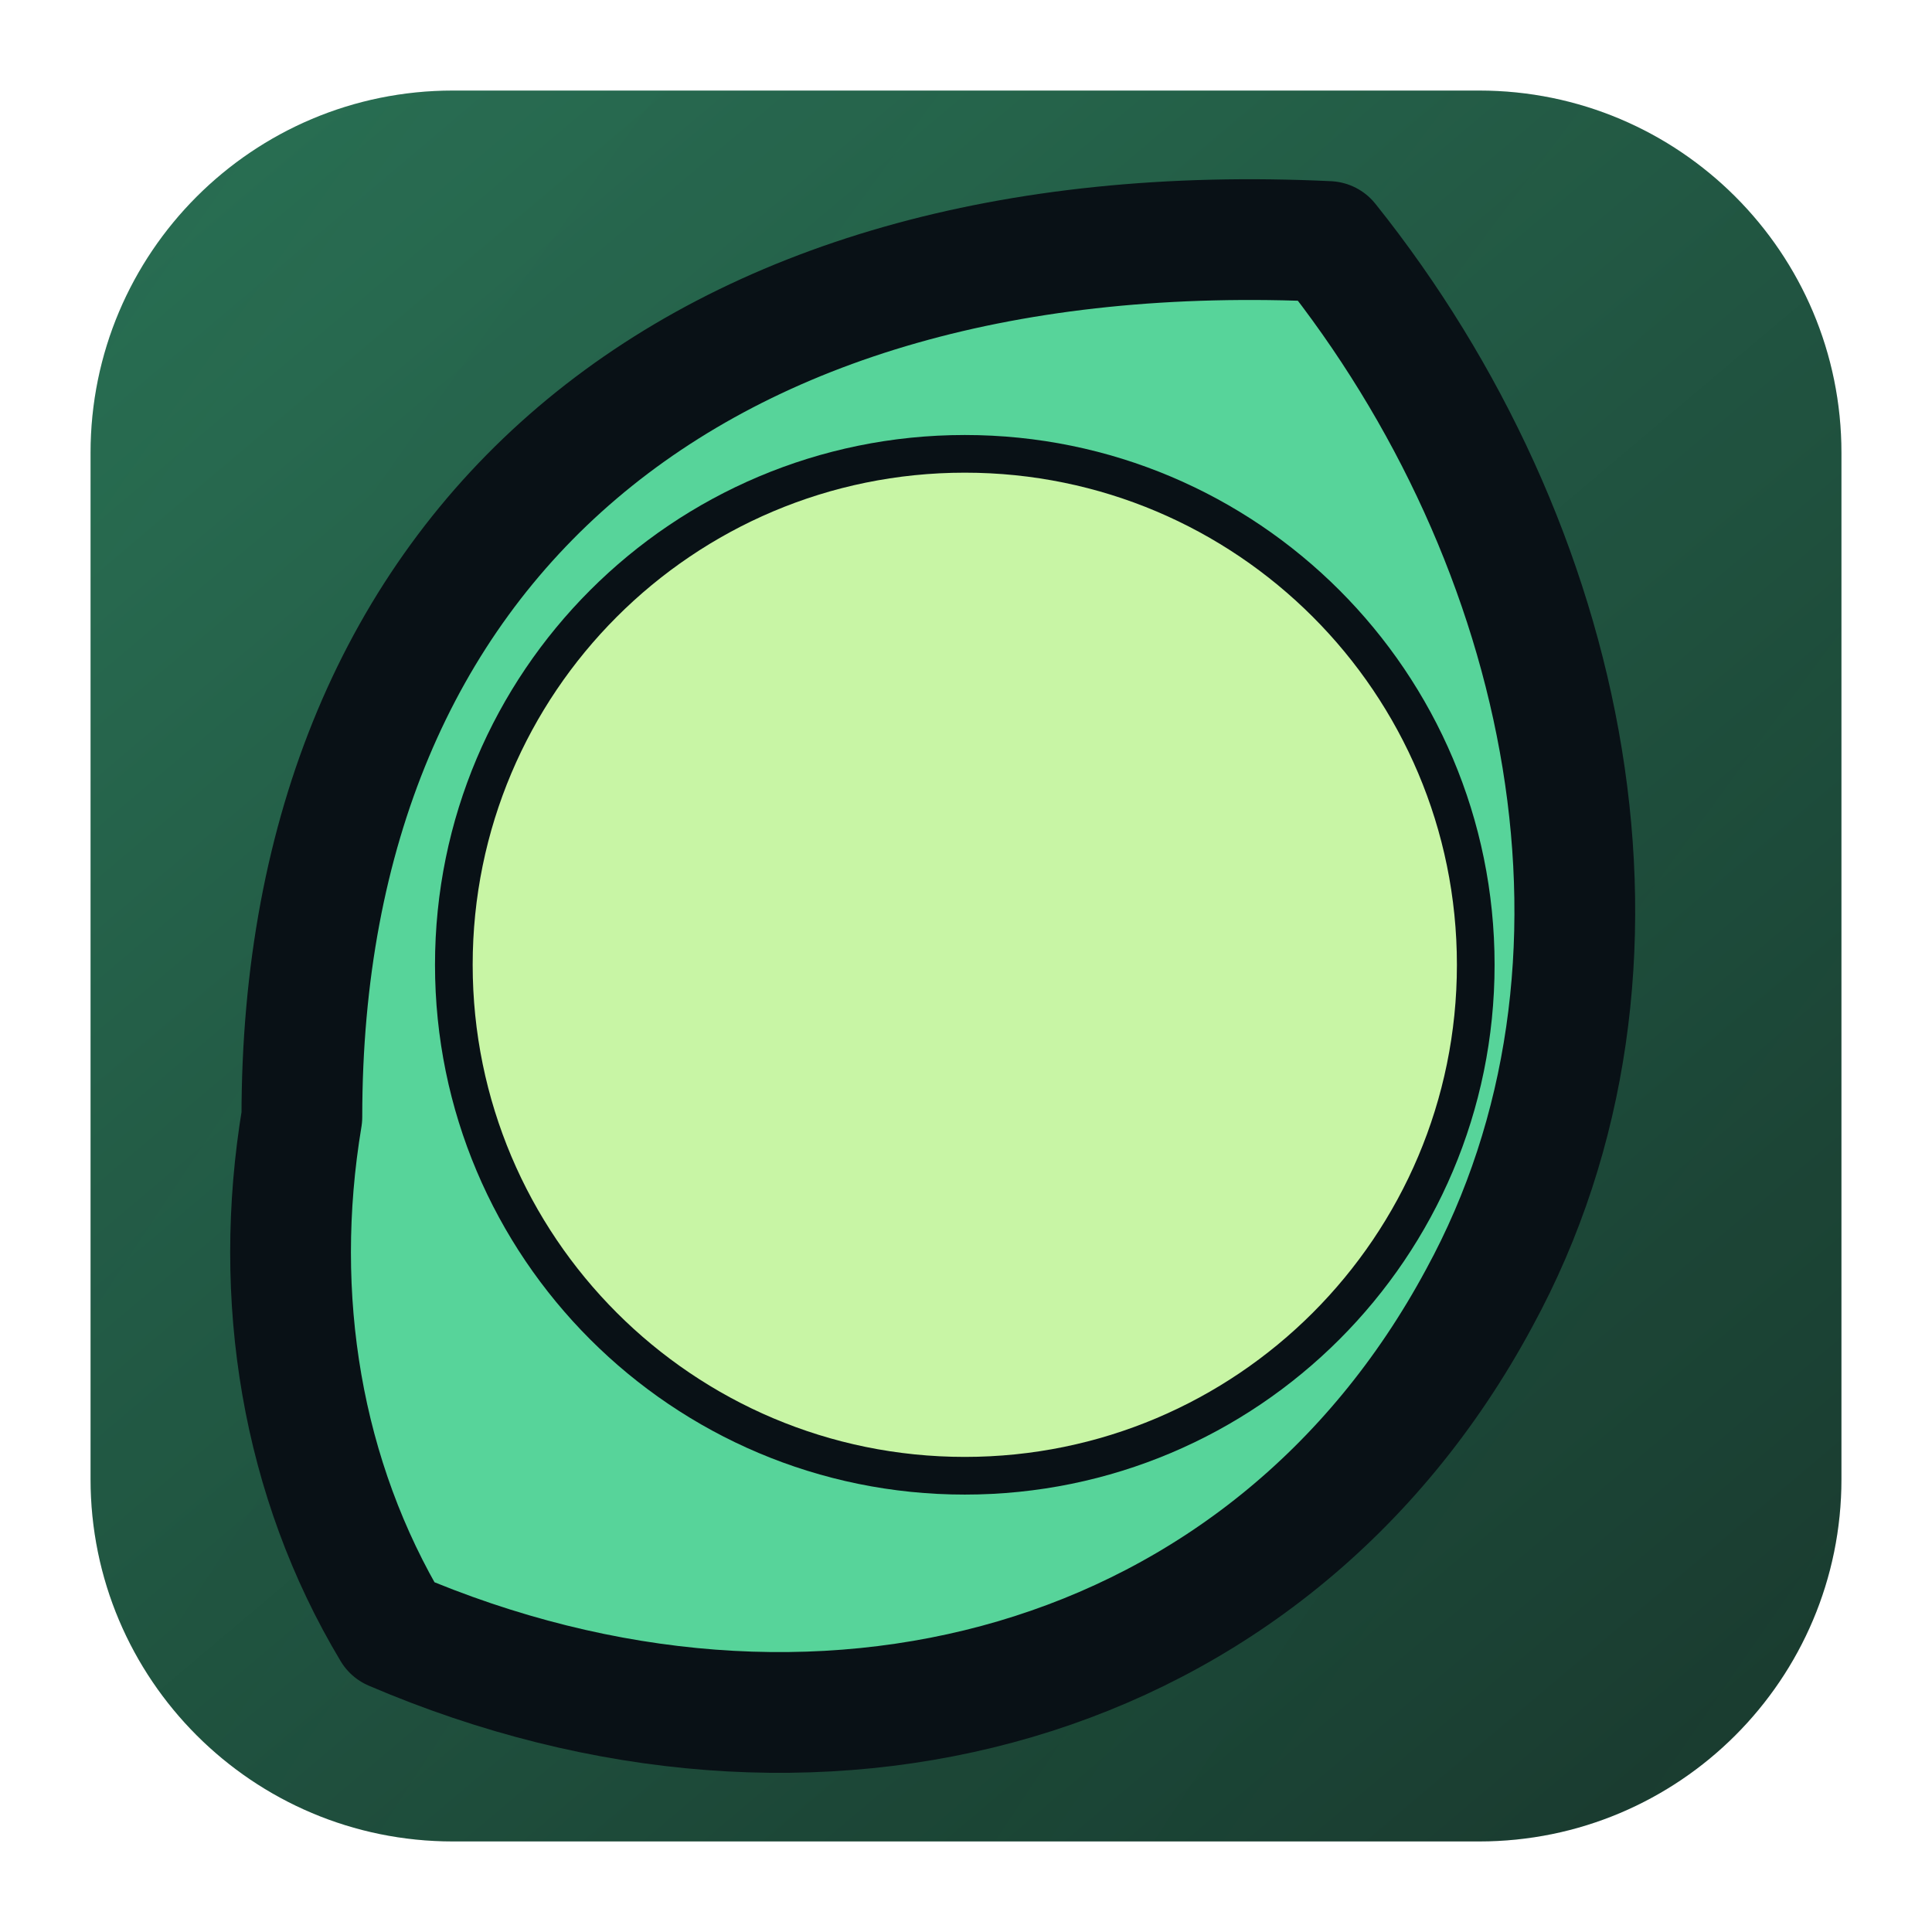
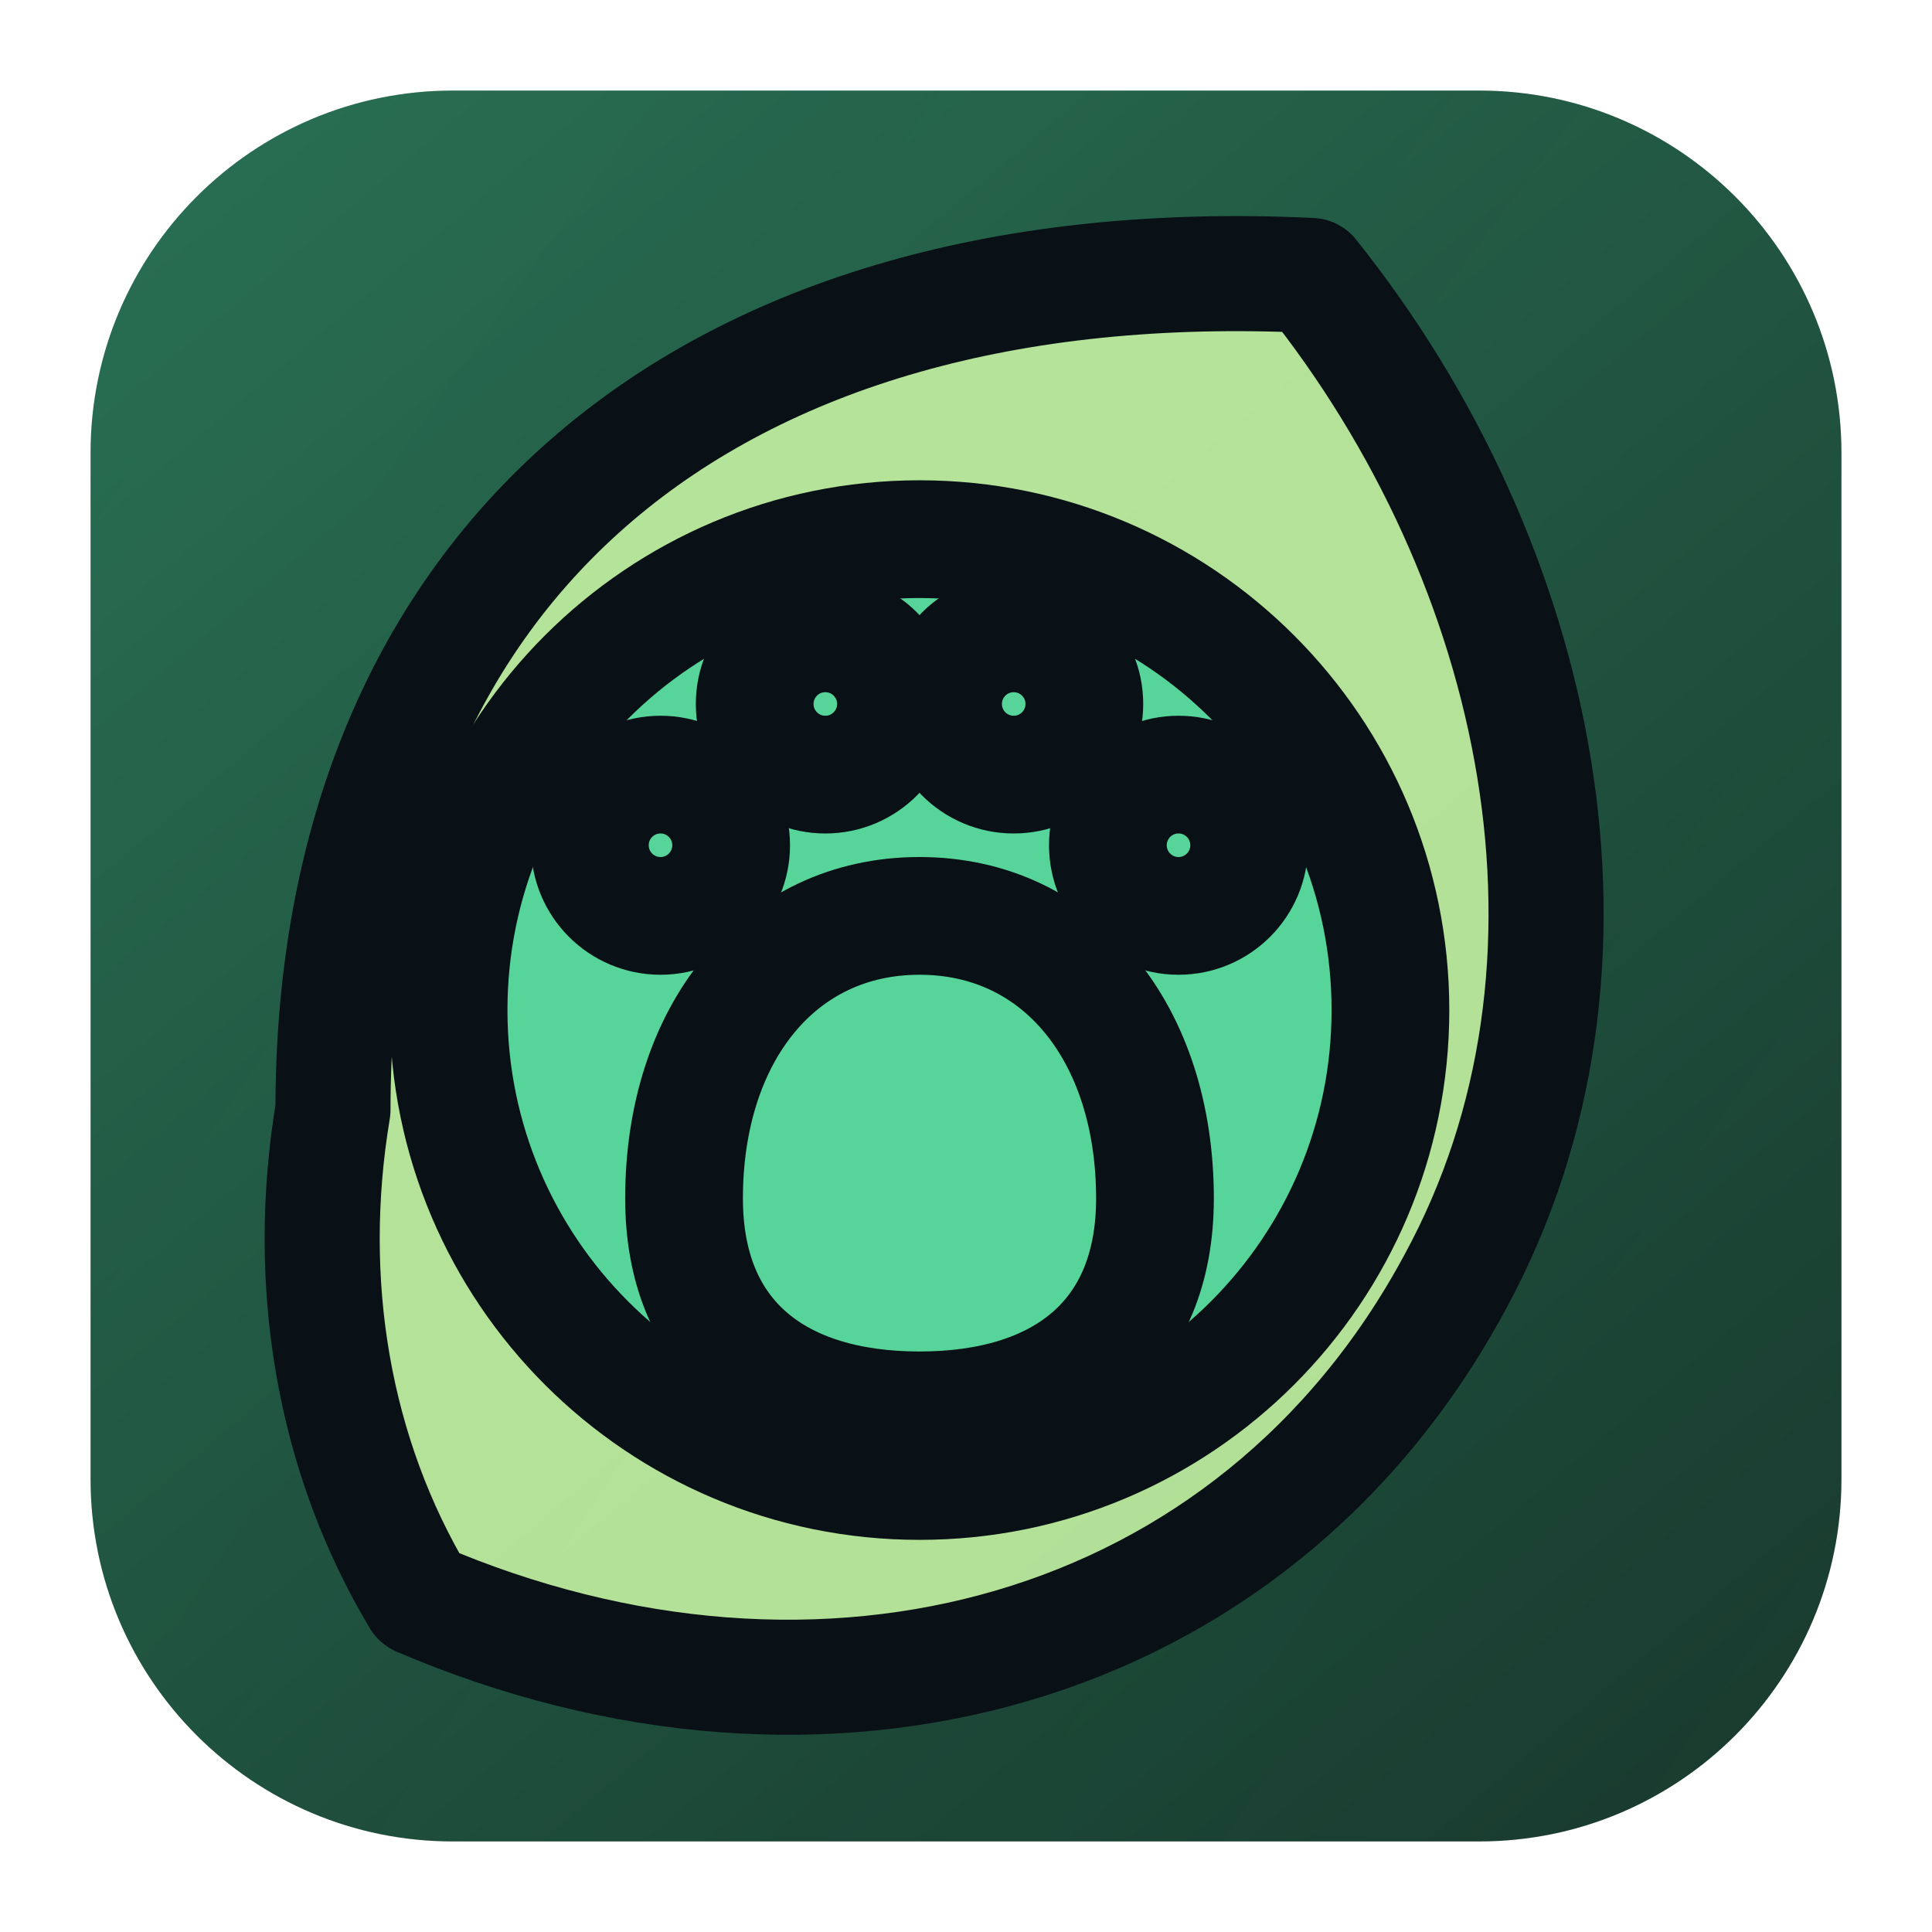
<svg xmlns="http://www.w3.org/2000/svg" viewBox="0 0 64 64" data-icon-canvas="full" data-icon-style="warrior-block" data-icon-kind="talent" data-icon-key="bear-talent-mark-of-the-wild">
  <defs>
    <linearGradient id="bg" x1="8" y1="4" x2="57" y2="62" gradientUnits="userSpaceOnUse">
      <stop stop-color="#23664d" />
      <stop offset="1" stop-color="#102b24" />
    </linearGradient>
    <radialGradient id="glow" cx="0" cy="0" r="1" gradientTransform="translate(23 18) rotate(48) scale(38)">
      <stop stop-color="#c8f5a5" stop-opacity=".3" />
      <stop offset="1" stop-color="#57d49a" stop-opacity="0" />
    </radialGradient>
  </defs>
  <rect x="3" y="3" width="58" height="58" rx="12" fill="url(#bg)" />
  <rect x="3" y="3" width="58" height="58" rx="12" fill="url(#glow)" />
-   <g data-icon-layer="core" fill="#57d49a" stroke="#091116" stroke-width="4" stroke-linejoin="round">
+   <g data-icon-layer="core" transform="translate(1.5 1.5) scale(.953)" fill="#c8f5a5" fill-opacity=".88" stroke="#091116" stroke-width="4" stroke-linejoin="round">
    <path d="M10 37C10 18 23 7 44 8c8 10 11 24 5 35-7 13-22 17-36 11-3-5-4-11-3-17Z" />
  </g>
-   <g data-icon-layer="symbol-outline" transform="translate(7 7) scale(.78)" fill="#c8f5a5" stroke="#091116" stroke-width="5" stroke-linecap="round" stroke-linejoin="round">
-     <circle cx="32" cy="32" r="20" />
-     <path d="M22 40c0-7 4-12 10-12s10 5 10 12c0 6-4 9-10 9s-10-3-10-9Z" />
-     <circle cx="21" cy="25" r="3" />
-     <circle cx="28" cy="19" r="3" />
-     <circle cx="36" cy="19" r="3" />
-     <circle cx="43" cy="25" r="3" />
-   </g>
-   <g data-icon-layer="highlight" transform="translate(7 7) scale(.78)" fill="#c8f5a5" stroke="#c8f5a5" stroke-width="1.8" stroke-linecap="round" stroke-linejoin="round">
+   <g data-icon-layer="symbol-outline" transform="translate(5.5 8.5) scale(.78)" fill="#57d49a" stroke="#091116" stroke-width="5" stroke-linecap="round" stroke-linejoin="round">
    <circle cx="32" cy="32" r="20" />
    <path d="M22 40c0-7 4-12 10-12s10 5 10 12c0 6-4 9-10 9s-10-3-10-9Z" />
    <circle cx="21" cy="25" r="3" />
    <circle cx="28" cy="19" r="3" />
    <circle cx="36" cy="19" r="3" />
    <circle cx="43" cy="25" r="3" />
  </g>
</svg>
